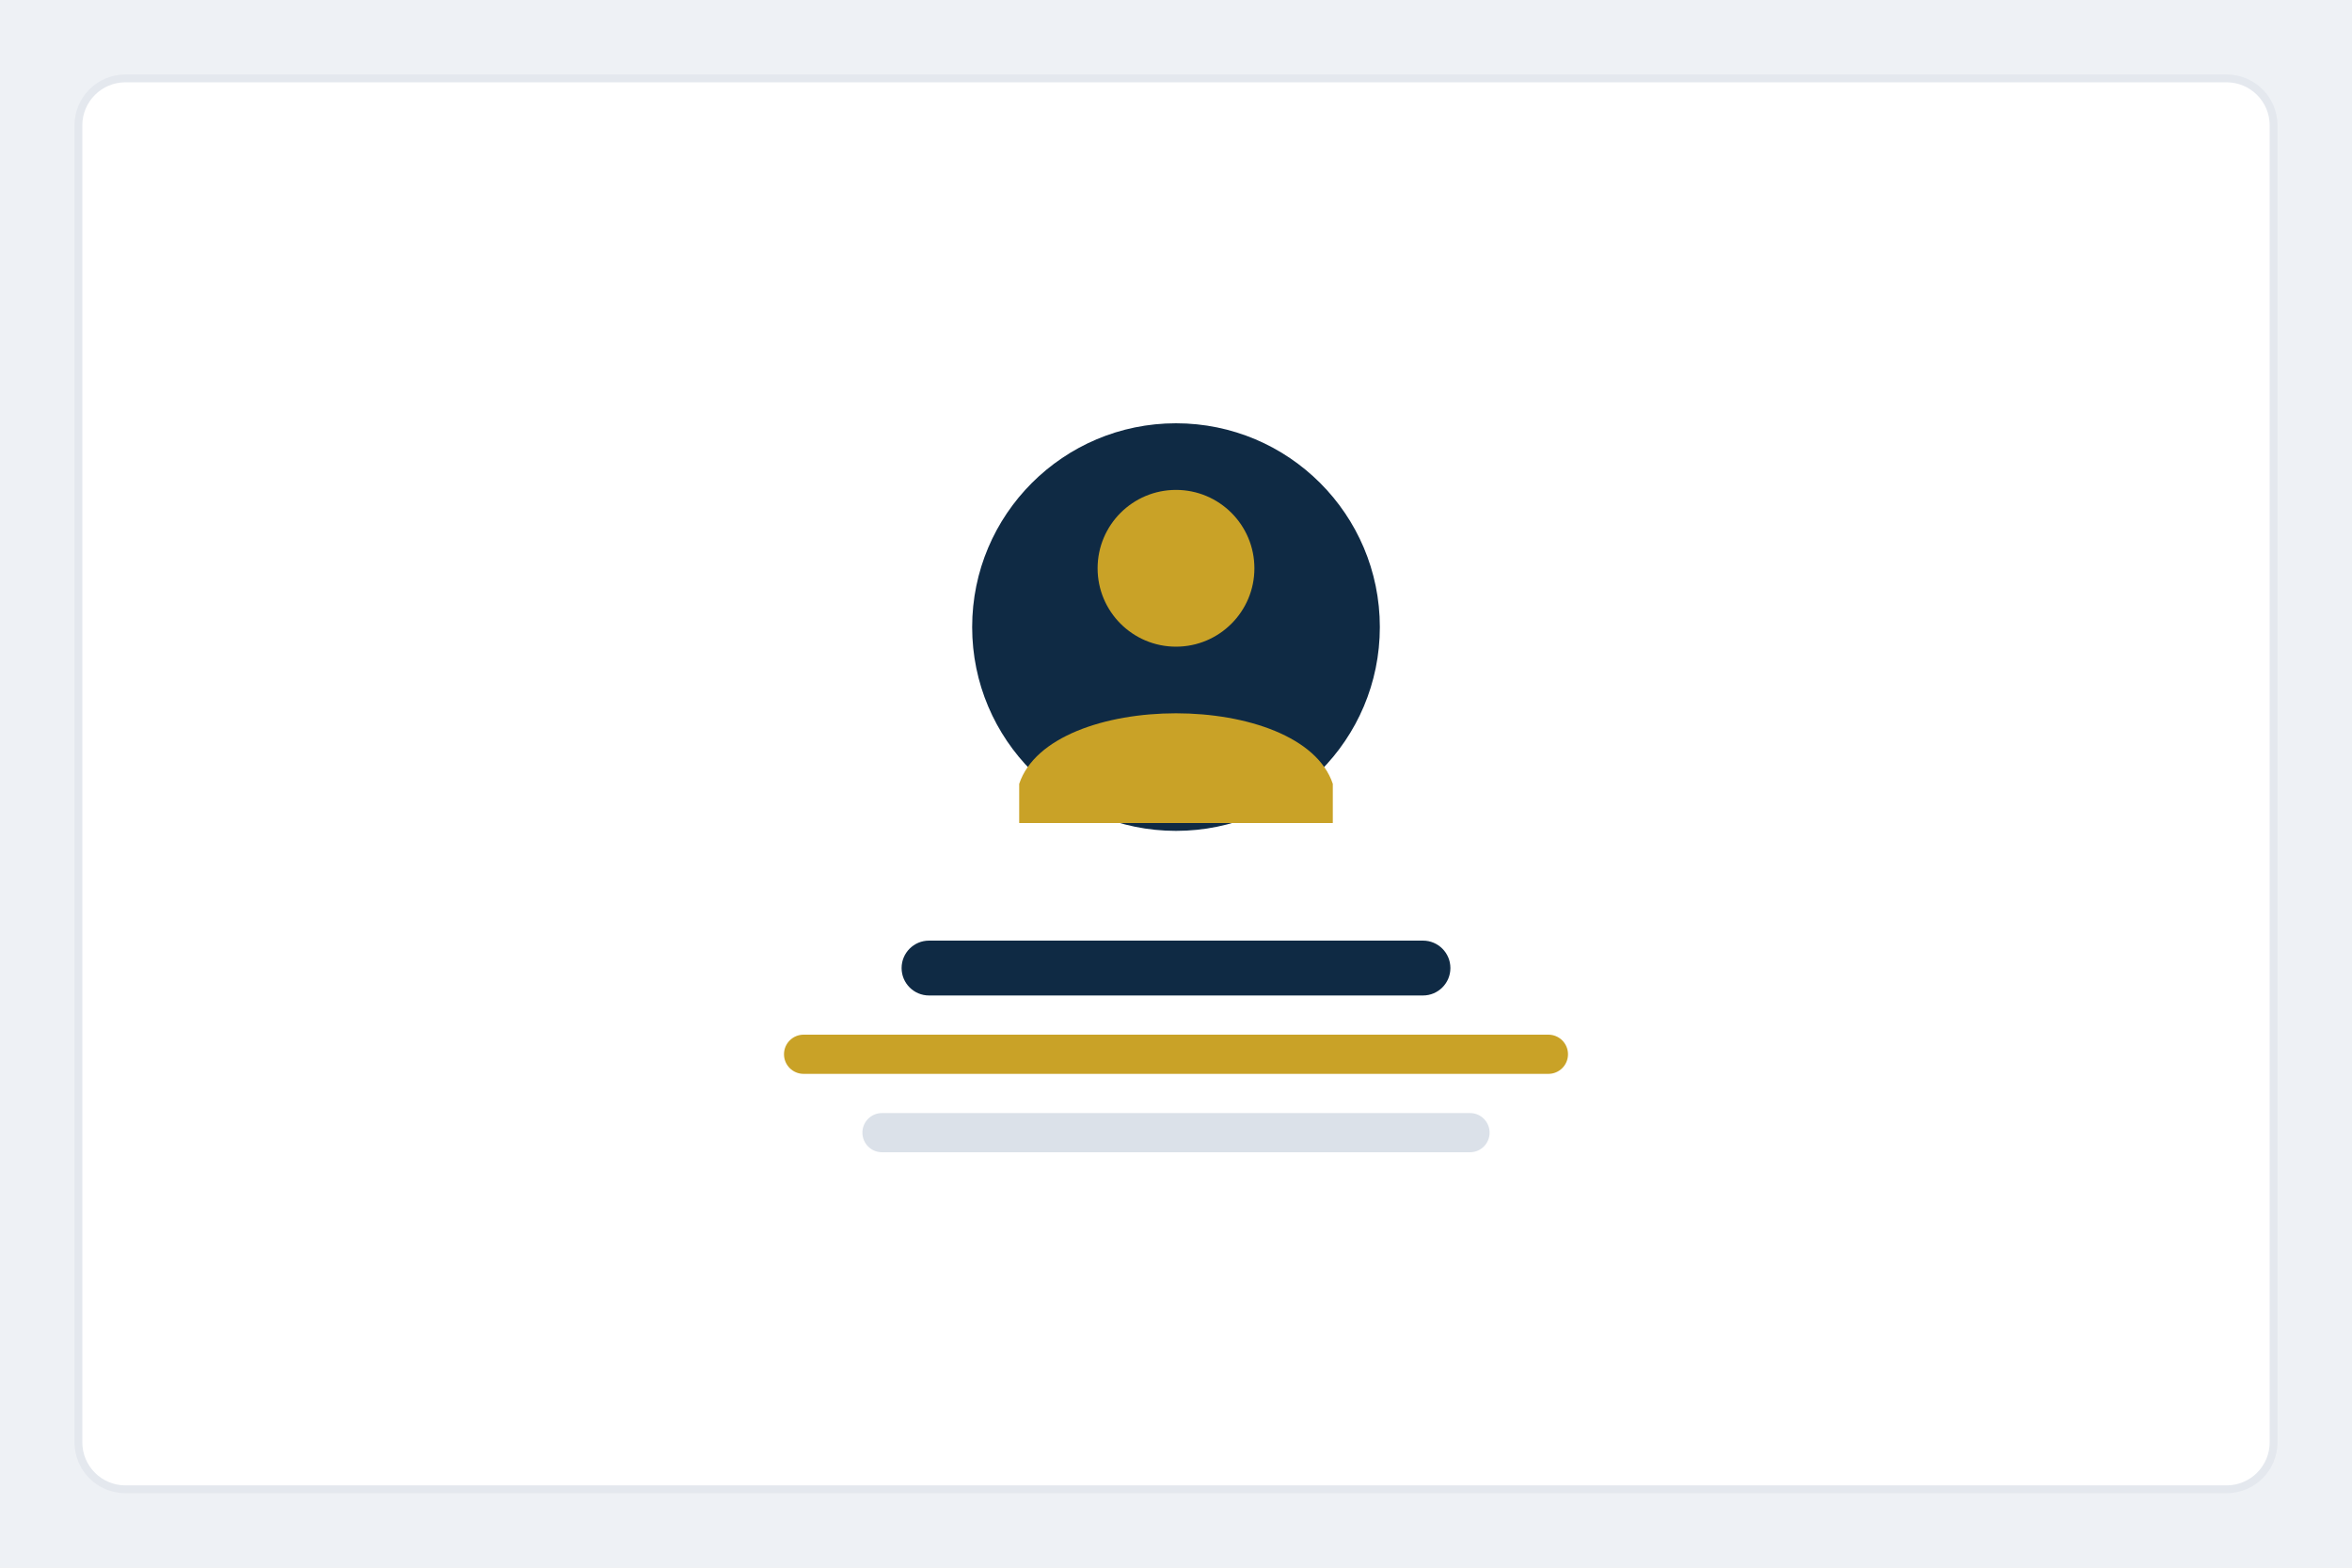
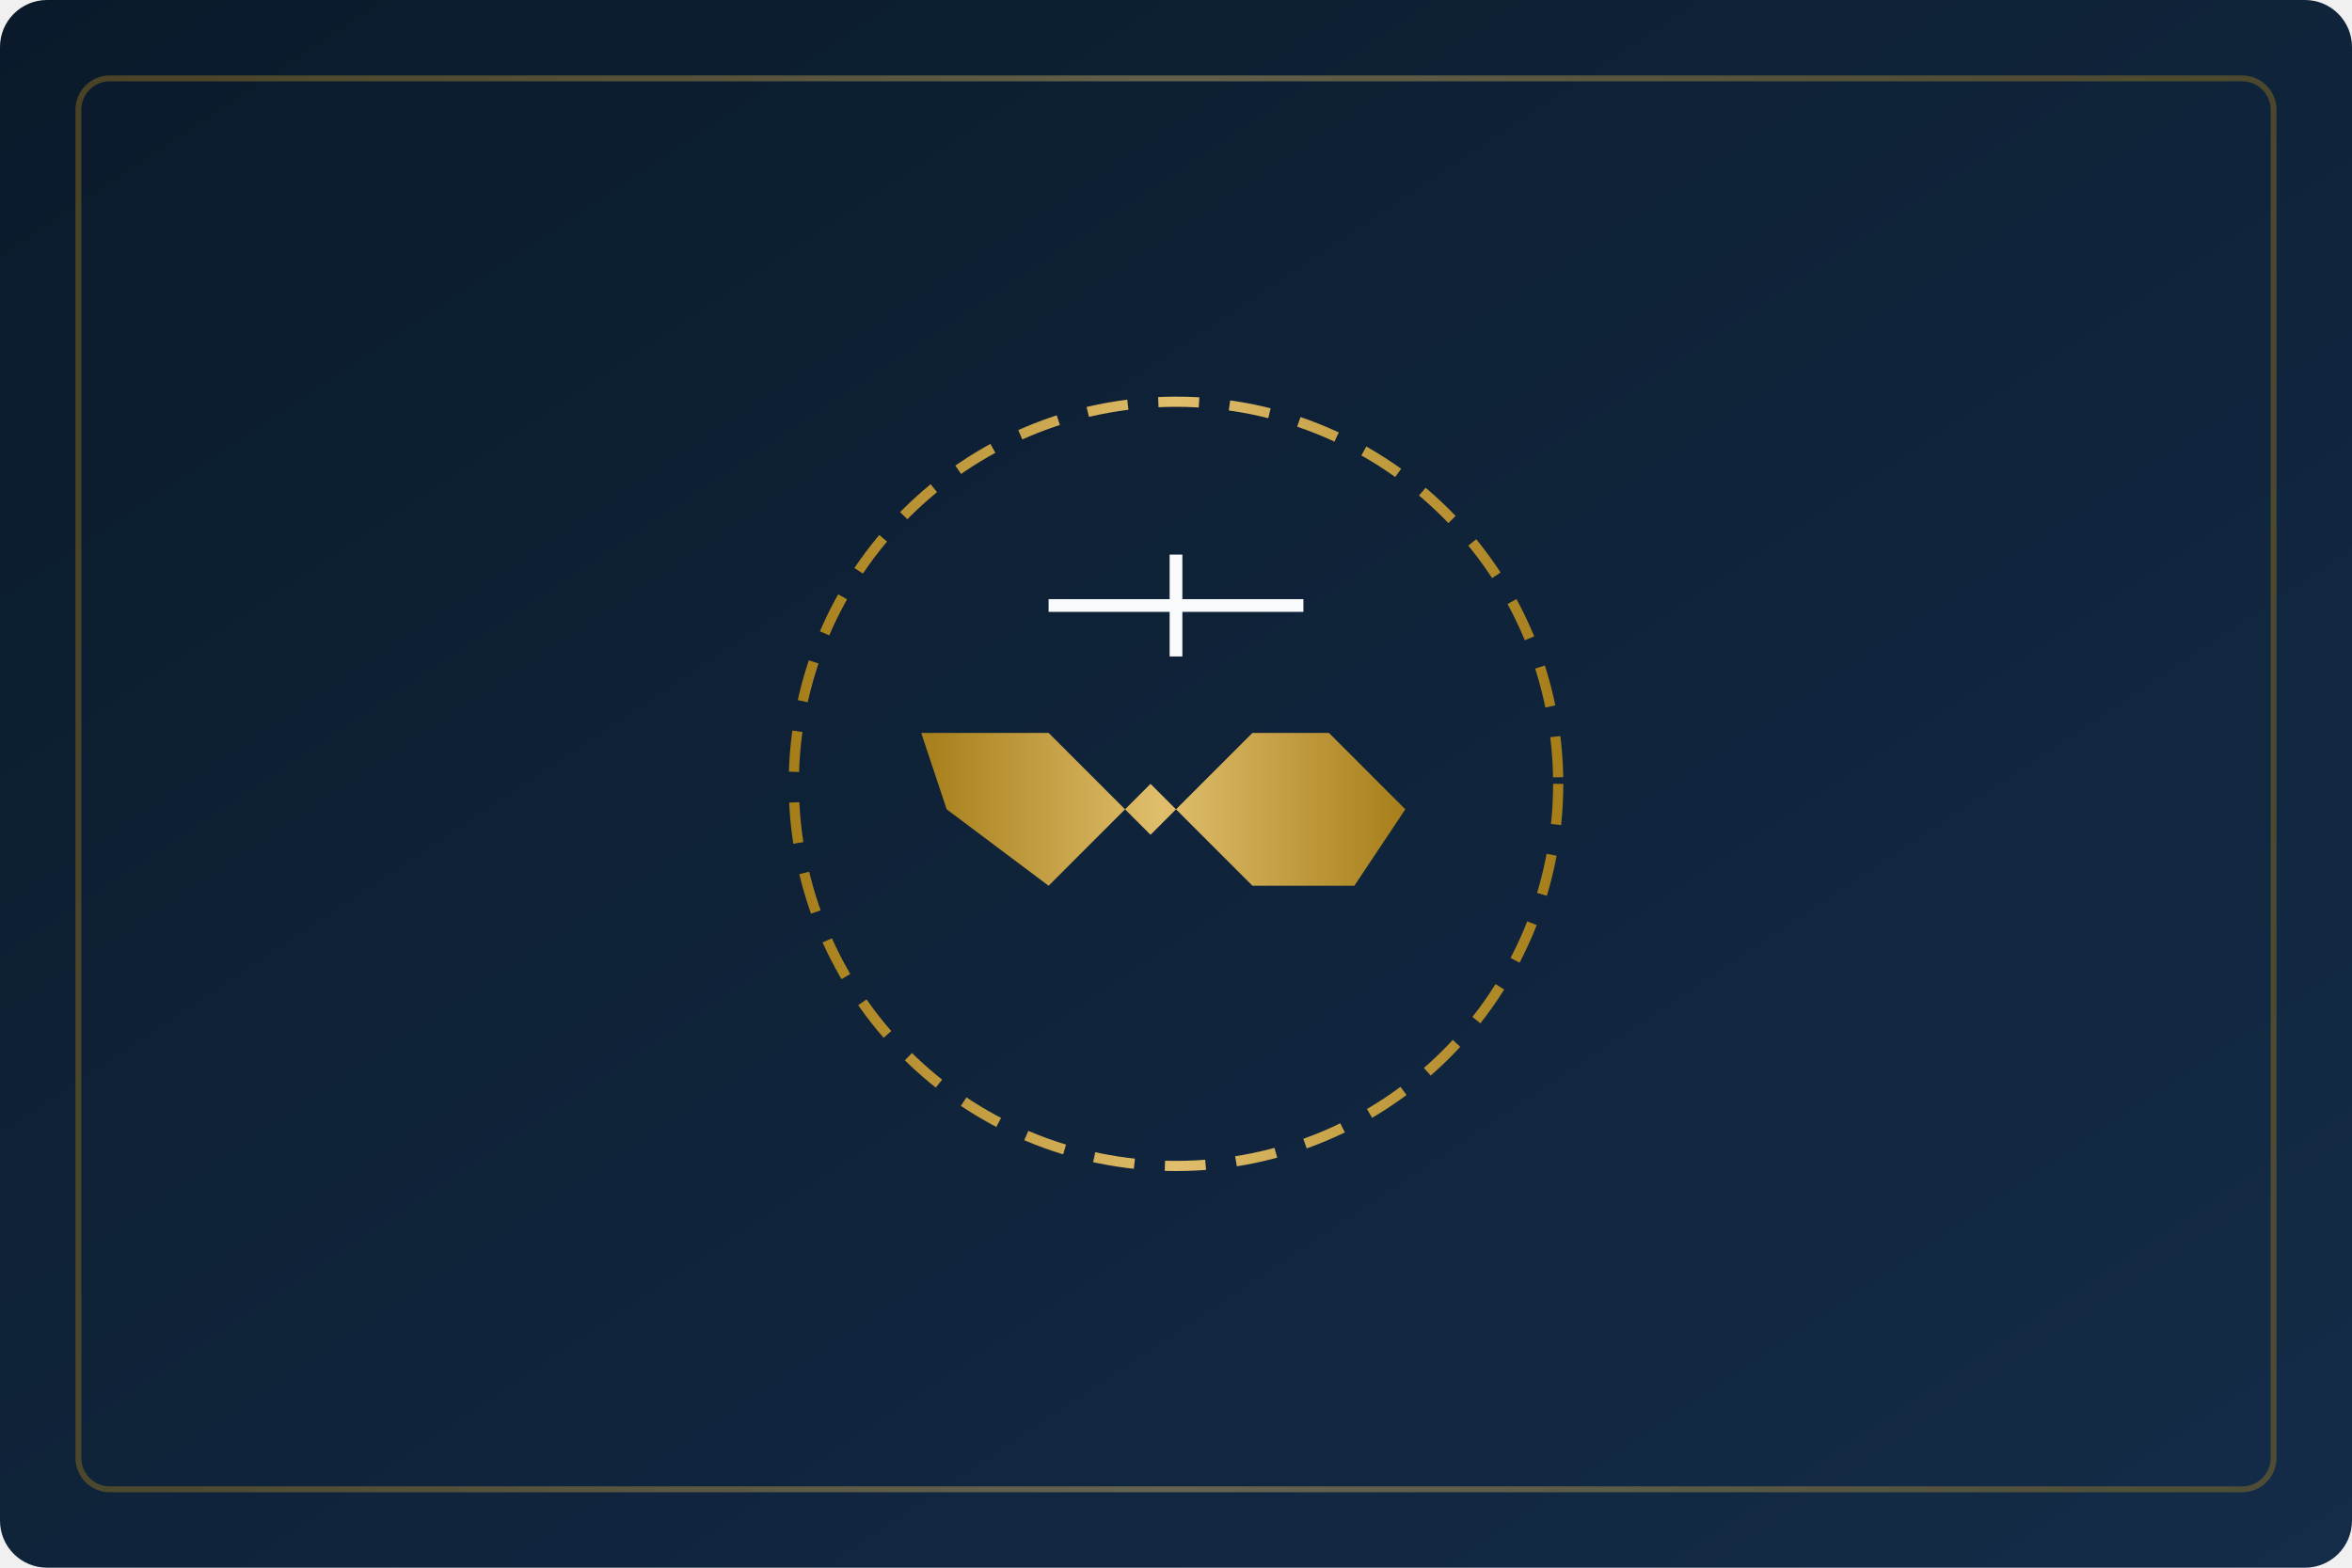
- <svg xmlns="http://www.w3.org/2000/svg" width="600" height="400" viewBox="0 0 600 400">
-   <rect width="600" height="400" fill="#eef1f5" />
-   <rect x="20" y="20" width="560" height="360" rx="12" fill="#ffffff" stroke="#e4e8ee" stroke-width="2" />
-   <circle cx="300" cy="160" r="52" fill="#0f2a44" />
-   <circle cx="300" cy="145" r="20" fill="#c9a227" />
-   <path d="M260 200c8-24 72-24 80 0v10H260z" fill="#c9a227" />
-   <rect x="230" y="240" width="140" height="14" rx="7" fill="#0f2a44" />
-   <rect x="200" y="264" width="200" height="10" rx="5" fill="#c9a227" />
-   <rect x="220" y="284" width="160" height="10" rx="5" fill="#dbe1e9" />
+ <svg xmlns="http://www.w3.org/2000/svg" viewBox="0 0 600 400" width="600" height="400">
+   <defs>
+     <linearGradient id="gSengketa" x1="0%" y1="0%" x2="100%" y2="100%">
+       <stop offset="0%" stop-color="#0a1a2b" />
+       <stop offset="100%" stop-color="#142c48" />
+     </linearGradient>
+     <linearGradient id="goldG" x1="0%" y1="0%" x2="100%" y2="0%">
+       <stop offset="0%" stop-color="#a67e1a" />
+       <stop offset="50%" stop-color="#e0be6c" />
+       <stop offset="100%" stop-color="#a67e1a" />
+     </linearGradient>
+   </defs>
+   <rect width="600" height="400" rx="12" fill="url(#gSengketa)" />
+   <rect x="20" y="20" width="560" height="360" rx="8" fill="none" stroke="url(#goldG)" stroke-width="1.5" opacity="0.4" />
+   <g transform="translate(300, 200) scale(1.3)">
+     <circle cx="0" cy="0" r="75" fill="none" stroke="url(#goldG)" stroke-width="2" stroke-dasharray="8 6" />
+     <path d="M -50,-10 L -25,-10 L -5,10 L 15,-10 L 30,-10 L 45,5 L 35,20 L 15,20 L -5,0 L -25,20 L -45,5 Z" fill="url(#goldG)" />
+     <path d="M -25,-35 L 25,-35 M 0,-45 L 0,-25" stroke="#f8fafc" stroke-width="2.5" />
+   </g>
</svg>
